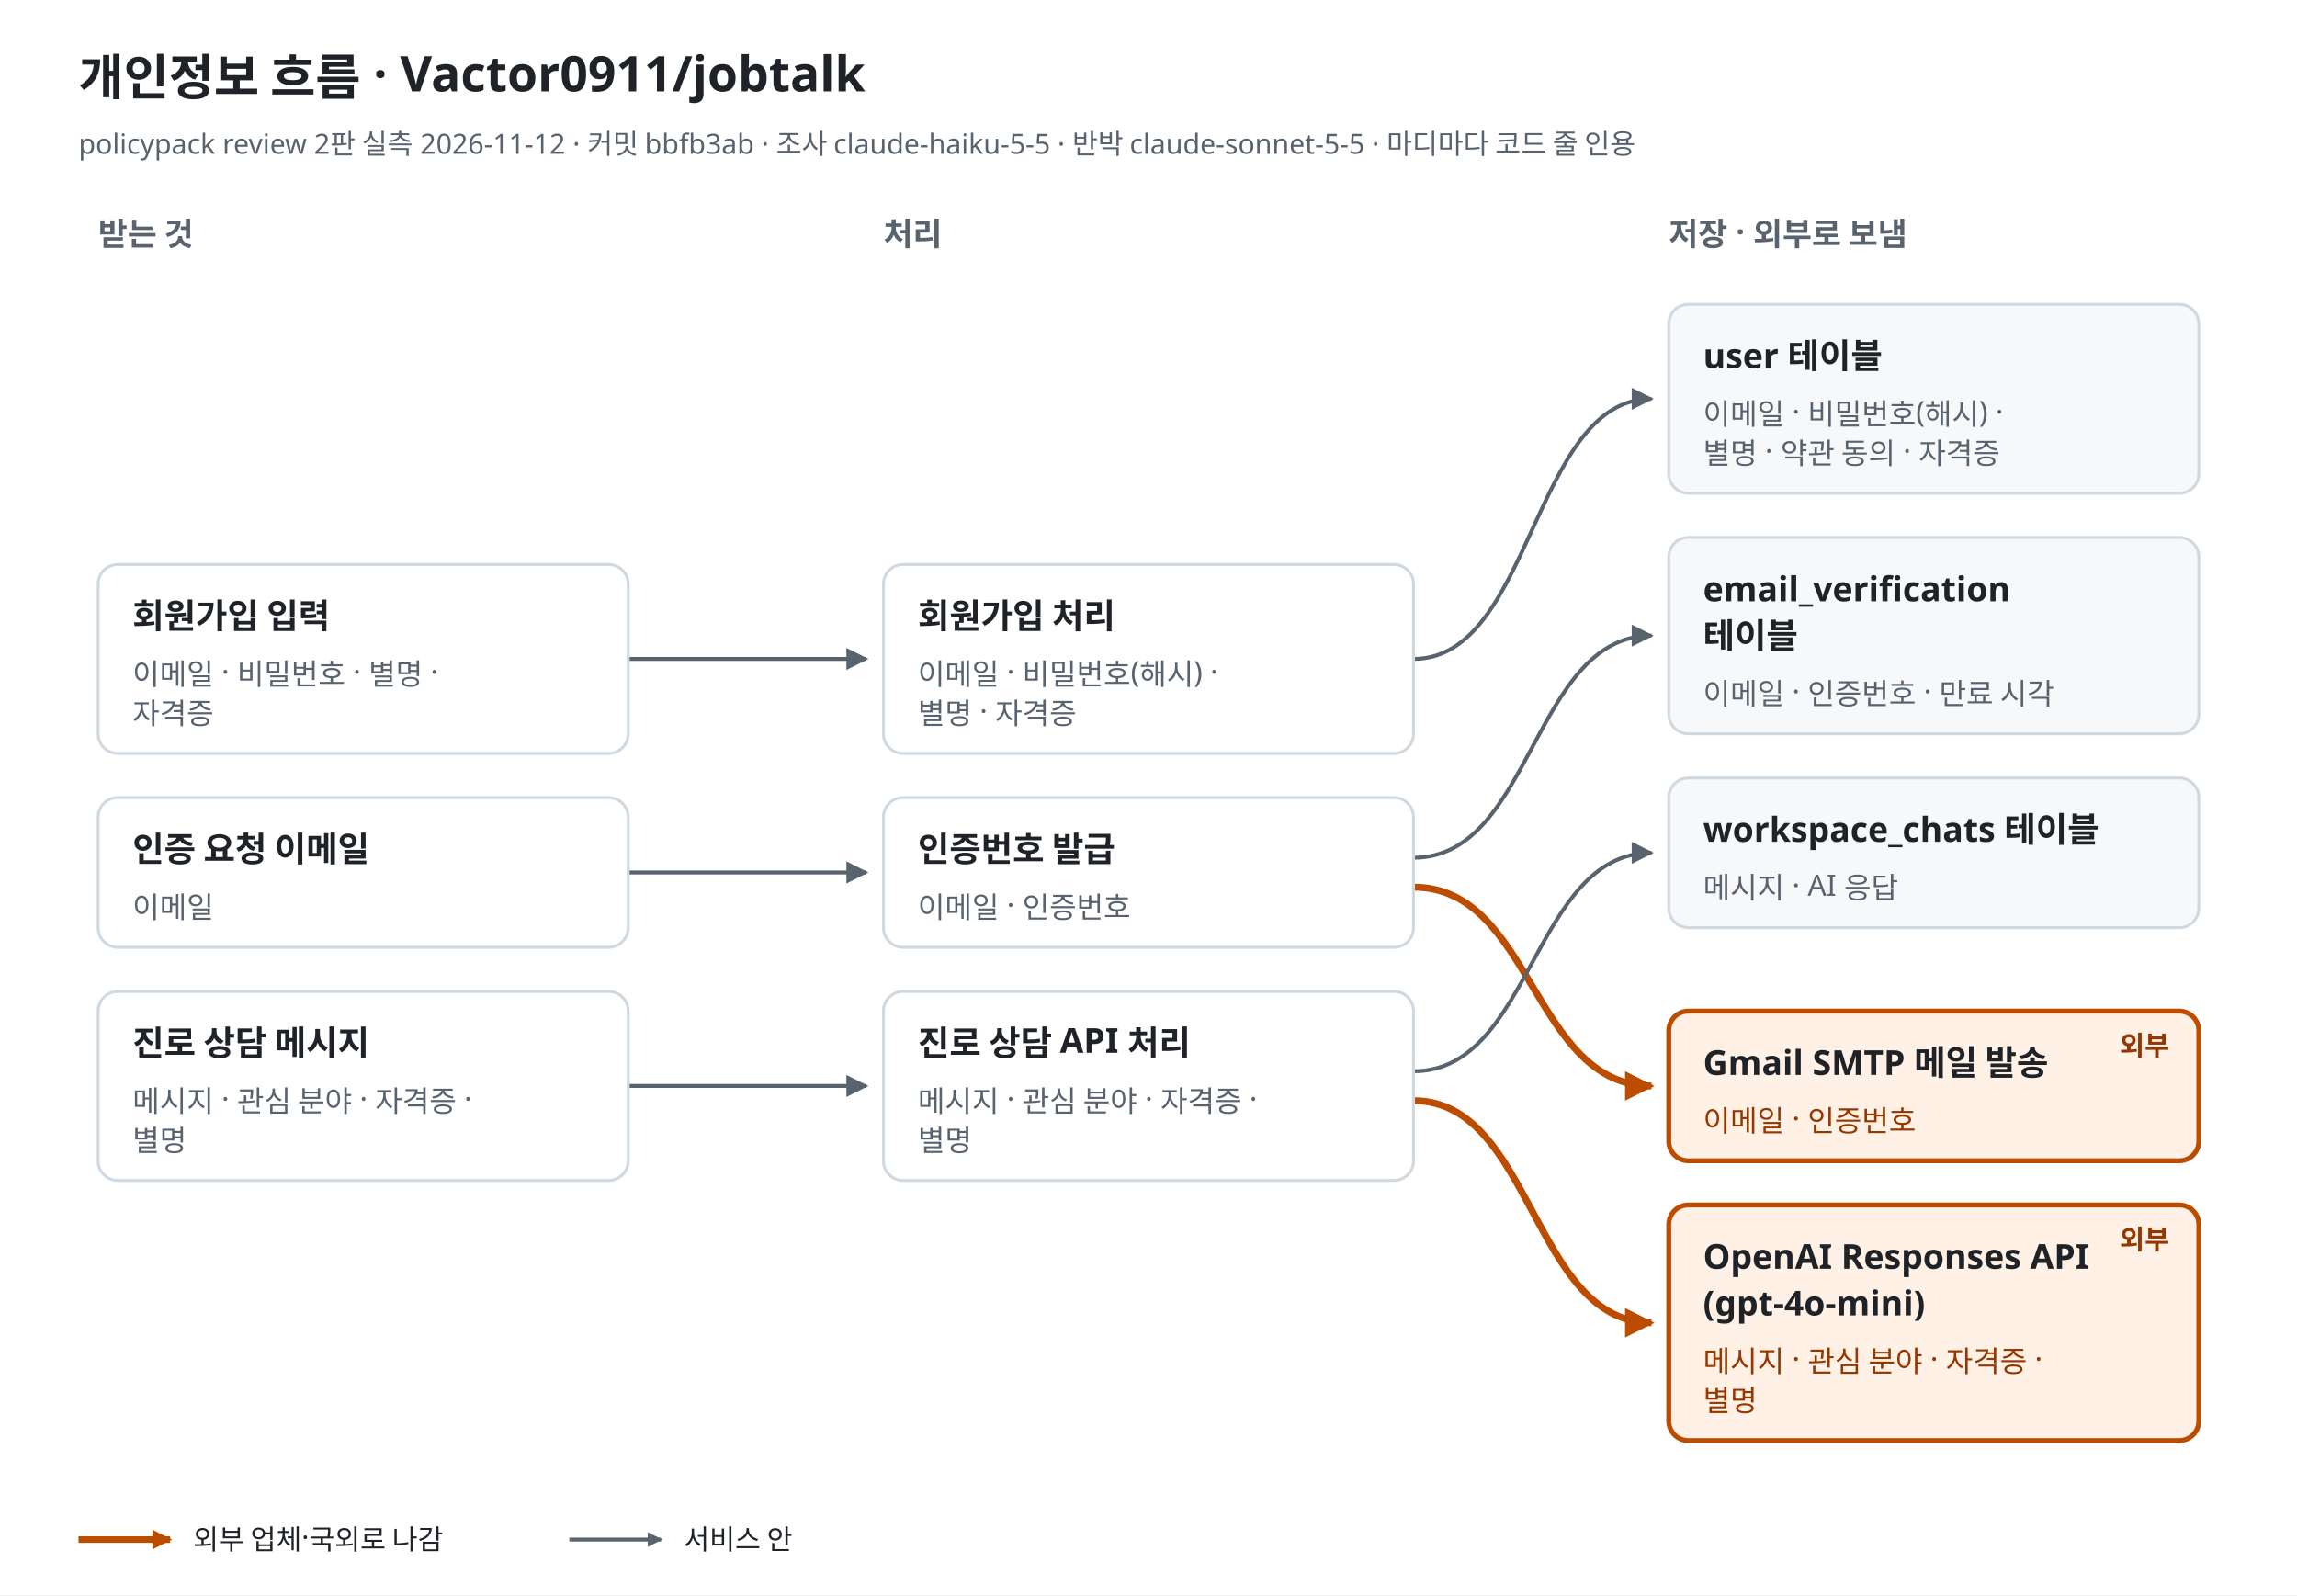
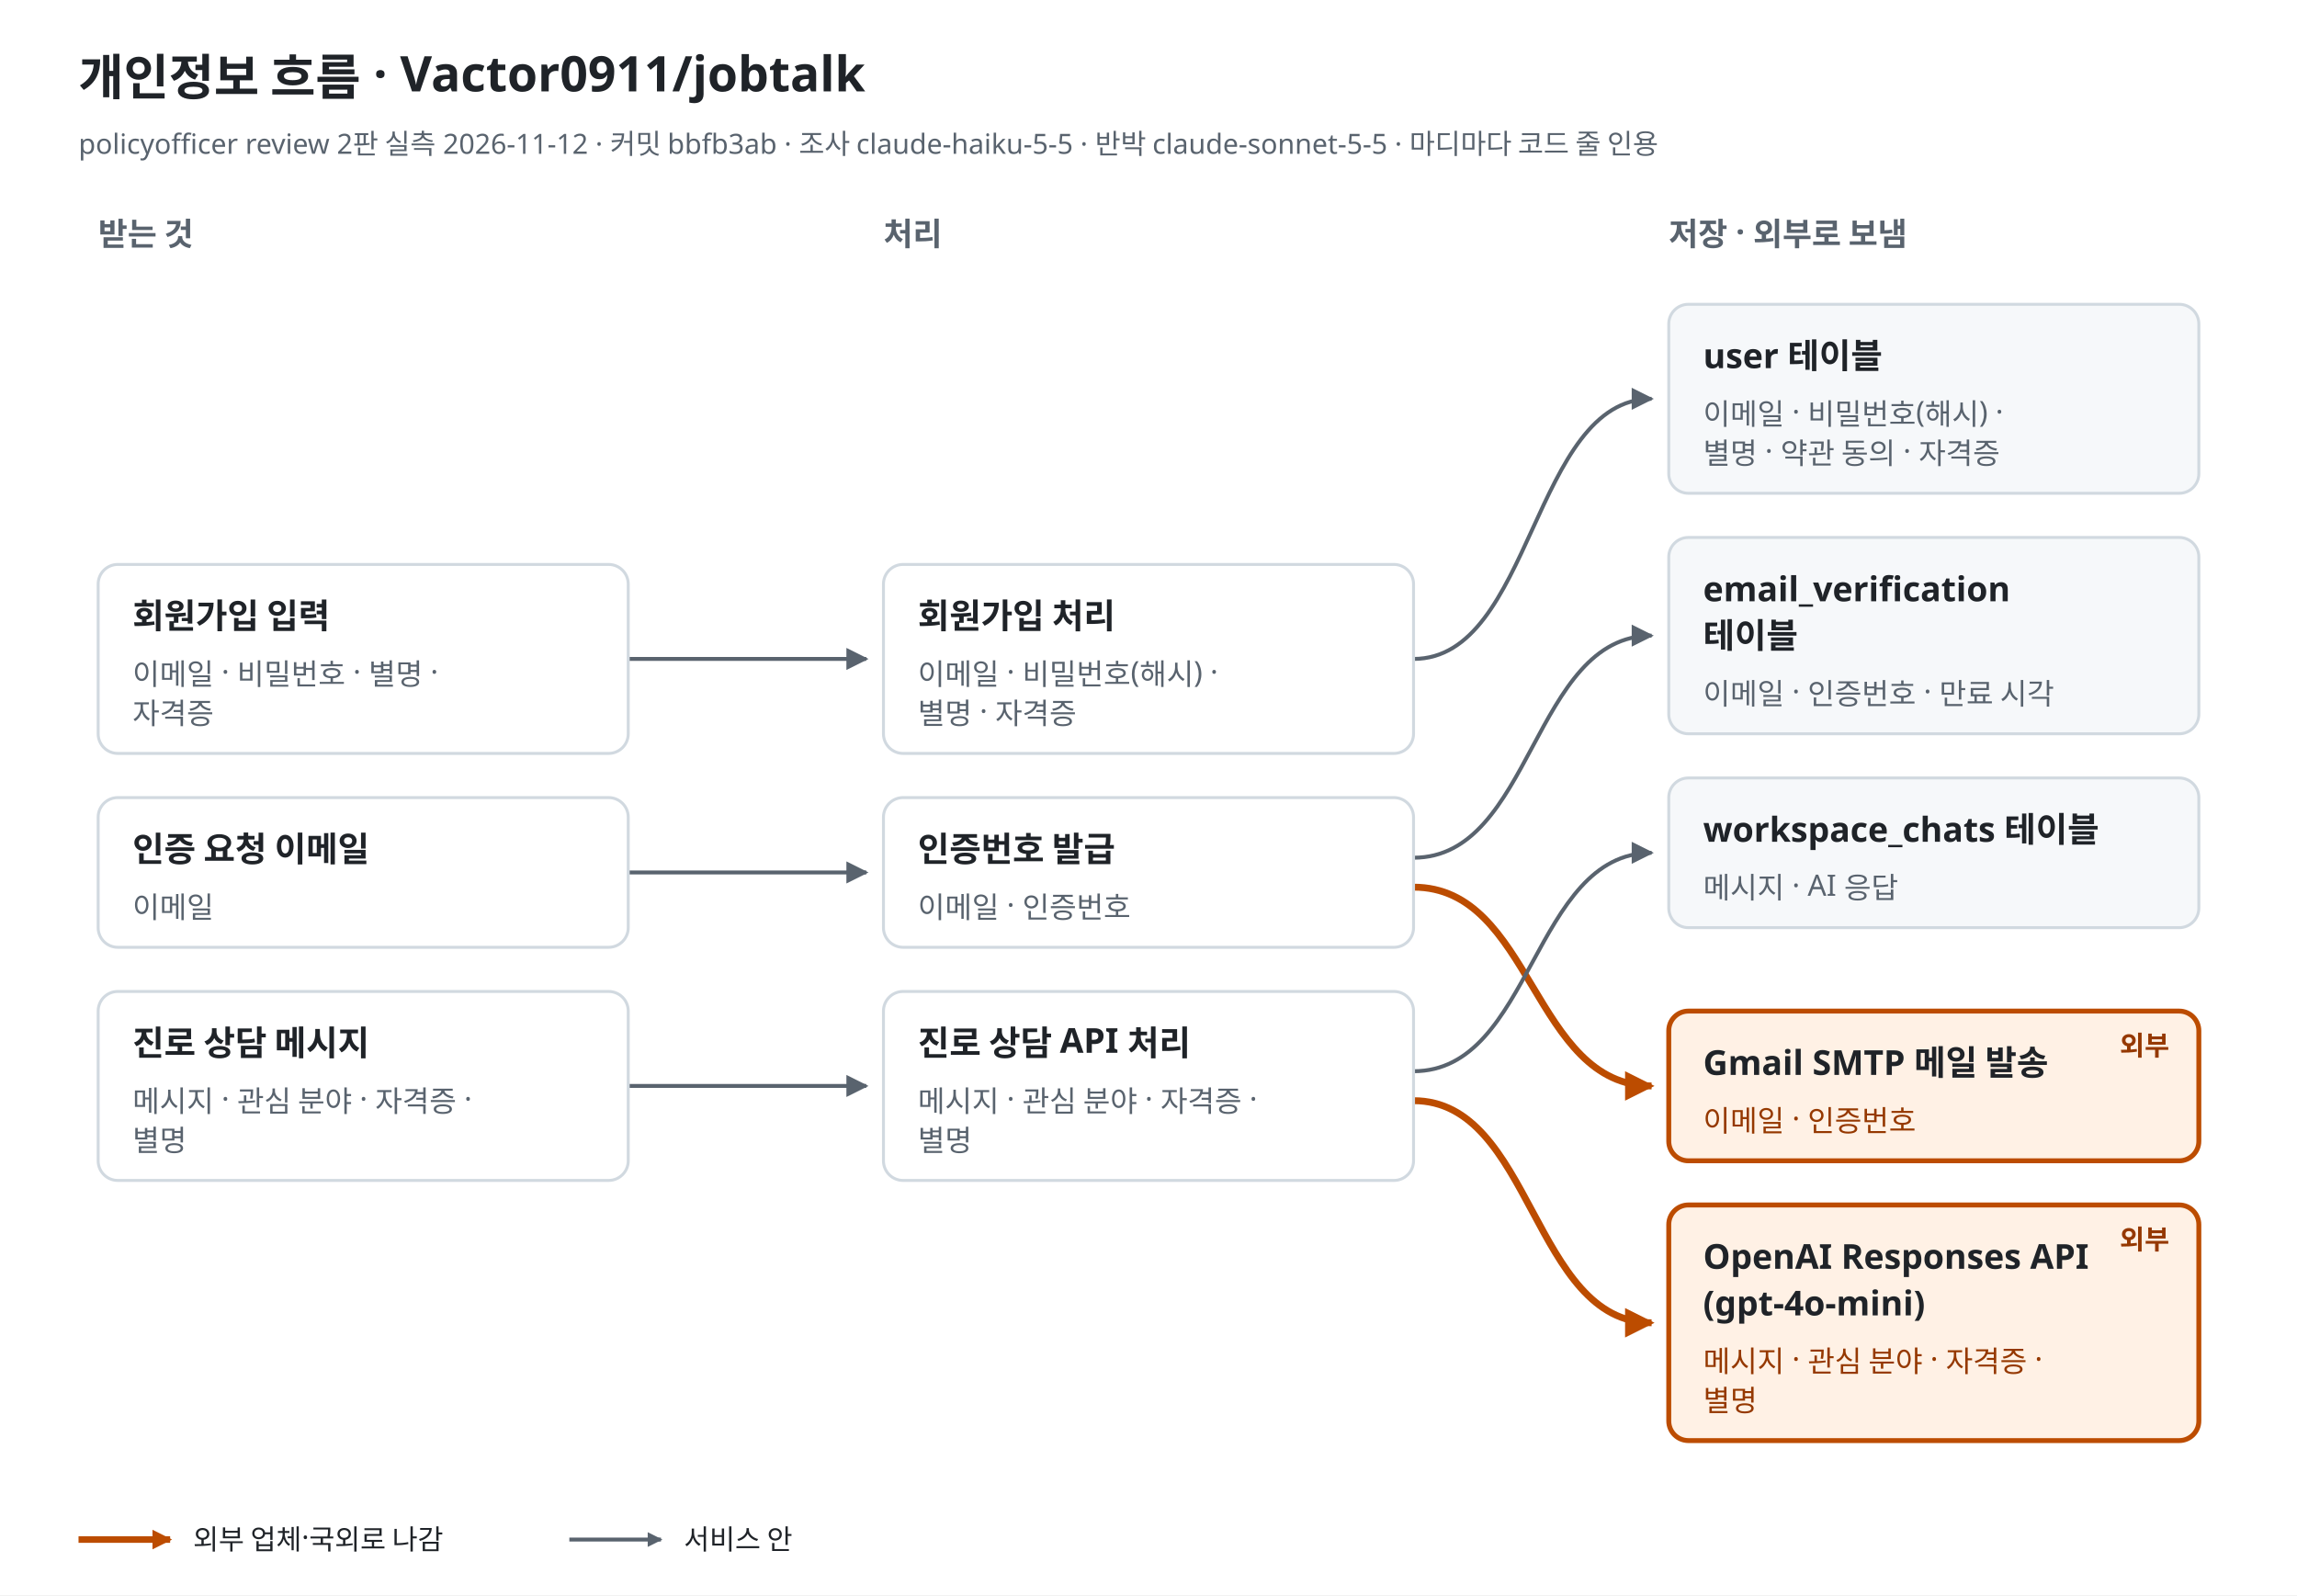
<svg xmlns="http://www.w3.org/2000/svg" width="1404" height="975" viewBox="0 0 1404 975" font-family="'Apple SD Gothic Neo', 'Malgun Gothic', 'Noto Sans KR', sans-serif">
  <defs>
    <marker id="a" viewBox="0 0 10 10" refX="9" refY="5" markerUnits="userSpaceOnUse" markerWidth="9" markerHeight="9" orient="auto-start-reverse">
      <path d="M0 0 L10 5 L0 10 z" fill="#59636e" />
    </marker>
    <marker id="ao" viewBox="0 0 10 10" refX="9" refY="5" markerUnits="userSpaceOnUse" markerWidth="12" markerHeight="12" orient="auto-start-reverse">
      <path d="M0 0 L10 5 L0 10 z" fill="#bc4c00" />
    </marker>
  </defs>
  <rect width="1404" height="975" fill="#ffffff" />
  <text x="48" y="58" font-size="30" font-weight="700" fill="#1f2328">개인정보 흐름 · Vactor0911/jobtalk</text>
-   <text x="48" y="94" font-size="17" fill="#59636e">policypack review 2판 실측 2026-11-12 · 커밋 bbfb3ab · 조사 claude-haiku-5-5 · 반박 claude-sonnet-5-5 · 마디마다 코드 줄 인용</text>
+   <text x="48" y="94" font-size="17" fill="#59636e">policyofficer review 2판 실측 2026-11-12 · 커밋 bbfb3ab · 조사 claude-haiku-5-5 · 반박 claude-sonnet-5-5 · 마디마다 코드 줄 인용</text>
  <g transform="translate(48 120) scale(1.5)">
    <text x="8" y="20" font-size="13" font-weight="700" fill="#59636e">받는 것</text>
    <text x="328" y="20" font-size="13" font-weight="700" fill="#59636e">처리</text>
    <text x="648" y="20" font-size="13" font-weight="700" fill="#59636e">저장 · 외부로 보냄</text>
    <path d="M224,188.5 C272.5,188.5 272.5,188.5 321,188.5" fill="none" stroke="#59636e" stroke-width="1.6" marker-end="url(#a)" />
    <path d="M544,188.5 C592.5,188.5 592.5,82.5 641,82.5" fill="none" stroke="#59636e" stroke-width="1.6" marker-end="url(#a)" />
    <path d="M224,275.5 C272.5,275.5 272.5,275.5 321,275.5" fill="none" stroke="#59636e" stroke-width="1.6" marker-end="url(#a)" />
    <path d="M544,269.5 C592.5,269.5 592.5,179.0 641,179.0" fill="none" stroke="#59636e" stroke-width="1.6" marker-end="url(#a)" />
    <path d="M544,281.5 C592.5,281.5 592.5,362.5 641,362.5" fill="none" stroke="#bc4c00" stroke-width="2.8" marker-end="url(#ao)" />
    <path d="M224,362.5 C272.5,362.5 272.5,362.5 321,362.5" fill="none" stroke="#59636e" stroke-width="1.6" marker-end="url(#a)" />
    <path d="M544,368.5 C592.5,368.5 592.5,459.0 641,459.0" fill="none" stroke="#bc4c00" stroke-width="2.8" marker-end="url(#ao)" />
    <path d="M544,356.5 C592.5,356.5 592.5,267.5 641,267.5" fill="none" stroke="#59636e" stroke-width="1.6" marker-end="url(#a)" />
    <rect x="8" y="150" width="216" height="77" rx="8" fill="#ffffff" stroke="#d1d9e0" stroke-width="1.2" />
    <text x="22" y="176" font-size="14" font-weight="600" fill="#1f2328">회원가입 입력</text>
    <text x="22" y="199" font-size="12" fill="#59636e">이메일 · 비밀번호 · 별명 ·</text>
    <text x="22" y="215" font-size="12" fill="#59636e">자격증</text>
    <rect x="328" y="150" width="216" height="77" rx="8" fill="#ffffff" stroke="#d1d9e0" stroke-width="1.2" />
    <text x="342" y="176" font-size="14" font-weight="600" fill="#1f2328">회원가입 처리</text>
    <text x="342" y="199" font-size="12" fill="#59636e">이메일 · 비밀번호(해시) ·</text>
    <text x="342" y="215" font-size="12" fill="#59636e">별명 · 자격증</text>
    <rect x="648" y="44" width="216" height="77" rx="8" fill="#f6f8fa" stroke="#d1d9e0" stroke-width="1.2" />
    <text x="662" y="70" font-size="14" font-weight="600" fill="#1f2328">user 테이블</text>
    <text x="662" y="93" font-size="12" fill="#59636e">이메일 · 비밀번호(해시) ·</text>
    <text x="662" y="109" font-size="12" fill="#59636e">별명 · 약관 동의 · 자격증</text>
    <rect x="328" y="245" width="216" height="61" rx="8" fill="#ffffff" stroke="#d1d9e0" stroke-width="1.2" />
    <text x="342" y="271" font-size="14" font-weight="600" fill="#1f2328">인증번호 발급</text>
    <text x="342" y="294" font-size="12" fill="#59636e">이메일 · 인증번호</text>
    <rect x="648" y="139" width="216" height="80" rx="8" fill="#f6f8fa" stroke="#d1d9e0" stroke-width="1.2" />
    <text x="662" y="165" font-size="14" font-weight="600" fill="#1f2328">email_verification</text>
    <text x="662" y="184" font-size="14" font-weight="600" fill="#1f2328">테이블</text>
    <text x="662" y="207" font-size="12" fill="#59636e">이메일 · 인증번호 · 만료 시각</text>
    <rect x="8" y="245" width="216" height="61" rx="8" fill="#ffffff" stroke="#d1d9e0" stroke-width="1.2" />
    <text x="22" y="271" font-size="14" font-weight="600" fill="#1f2328">인증 요청 이메일</text>
    <text x="22" y="294" font-size="12" fill="#59636e">이메일</text>
    <rect x="648" y="332" width="216" height="61" rx="8" fill="#fff1e5" stroke="#bc4c00" stroke-width="2" />
    <text x="852" y="350" font-size="11" font-weight="700" fill="#953800" text-anchor="end">외부</text>
    <text x="662" y="358" font-size="14" font-weight="600" fill="#1f2328">Gmail SMTP 메일 발송</text>
    <text x="662" y="381" font-size="12" fill="#953800">이메일 · 인증번호</text>
    <rect x="8" y="324" width="216" height="77" rx="8" fill="#ffffff" stroke="#d1d9e0" stroke-width="1.2" />
    <text x="22" y="350" font-size="14" font-weight="600" fill="#1f2328">진로 상담 메시지</text>
    <text x="22" y="373" font-size="12" fill="#59636e">메시지 · 관심 분야 · 자격증 · </text>
    <text x="22" y="389" font-size="12" fill="#59636e">별명</text>
    <rect x="328" y="324" width="216" height="77" rx="8" fill="#ffffff" stroke="#d1d9e0" stroke-width="1.2" />
    <text x="342" y="350" font-size="14" font-weight="600" fill="#1f2328">진로 상담 API 처리</text>
    <text x="342" y="373" font-size="12" fill="#59636e">메시지 · 관심 분야 · 자격증 · </text>
    <text x="342" y="389" font-size="12" fill="#59636e">별명</text>
    <rect x="648" y="411" width="216" height="96" rx="8" fill="#fff1e5" stroke="#bc4c00" stroke-width="2" />
    <text x="852" y="429" font-size="11" font-weight="700" fill="#953800" text-anchor="end">외부</text>
    <text x="662" y="437" font-size="14" font-weight="600" fill="#1f2328">OpenAI Responses API</text>
    <text x="662" y="456" font-size="14" font-weight="600" fill="#1f2328">(gpt-4o-mini)</text>
    <text x="662" y="479" font-size="12" fill="#953800">메시지 · 관심 분야 · 자격증 · </text>
    <text x="662" y="495" font-size="12" fill="#953800">별명</text>
    <rect x="648" y="237" width="216" height="61" rx="8" fill="#f6f8fa" stroke="#d1d9e0" stroke-width="1.2" />
    <text x="662" y="263" font-size="14" font-weight="600" fill="#1f2328">workspace_chats 테이블</text>
    <text x="662" y="286" font-size="12" fill="#59636e">메시지 · AI 응답</text>
  </g>
  <path d="M48,941 L104,941" stroke="#bc4c00" stroke-width="4" marker-end="url(#ao)" />
  <text x="118" y="947" font-size="17" fill="#1f2328">외부 업체·국외로 나감</text>
  <path d="M348,941 L404,941" stroke="#59636e" stroke-width="2.4" marker-end="url(#a)" />
  <text x="418" y="947" font-size="17" fill="#1f2328">서비스 안</text>
</svg>
